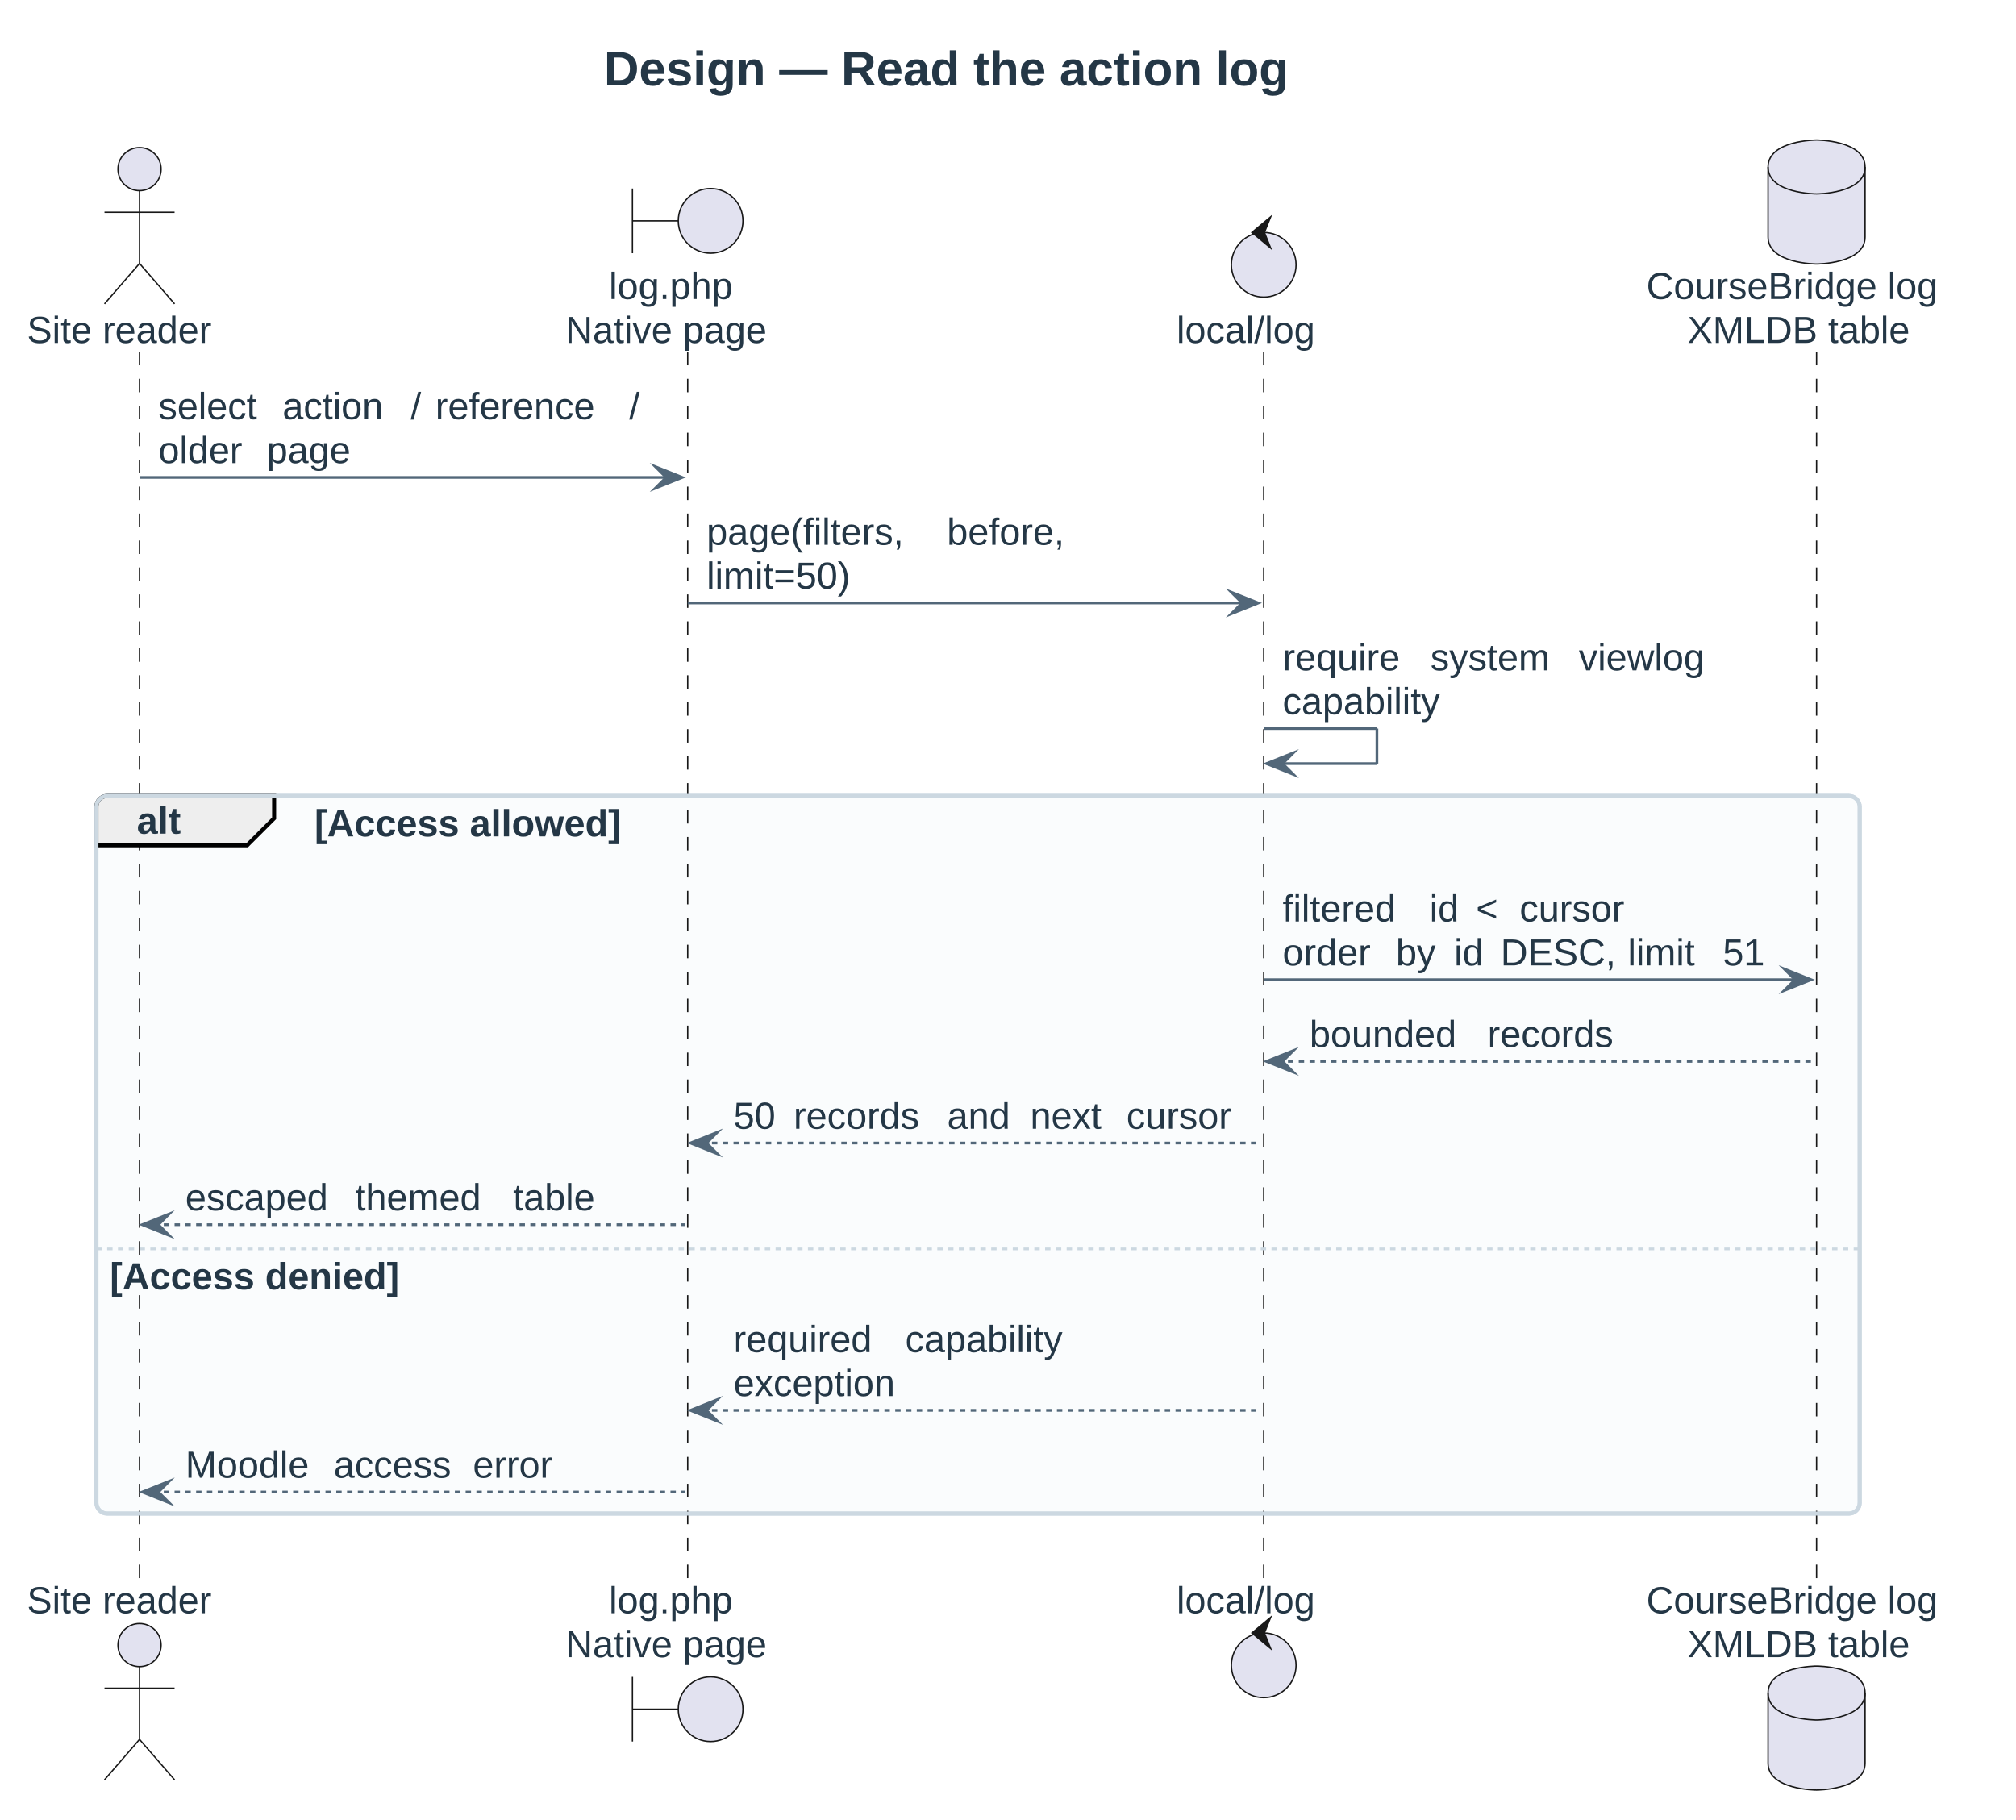
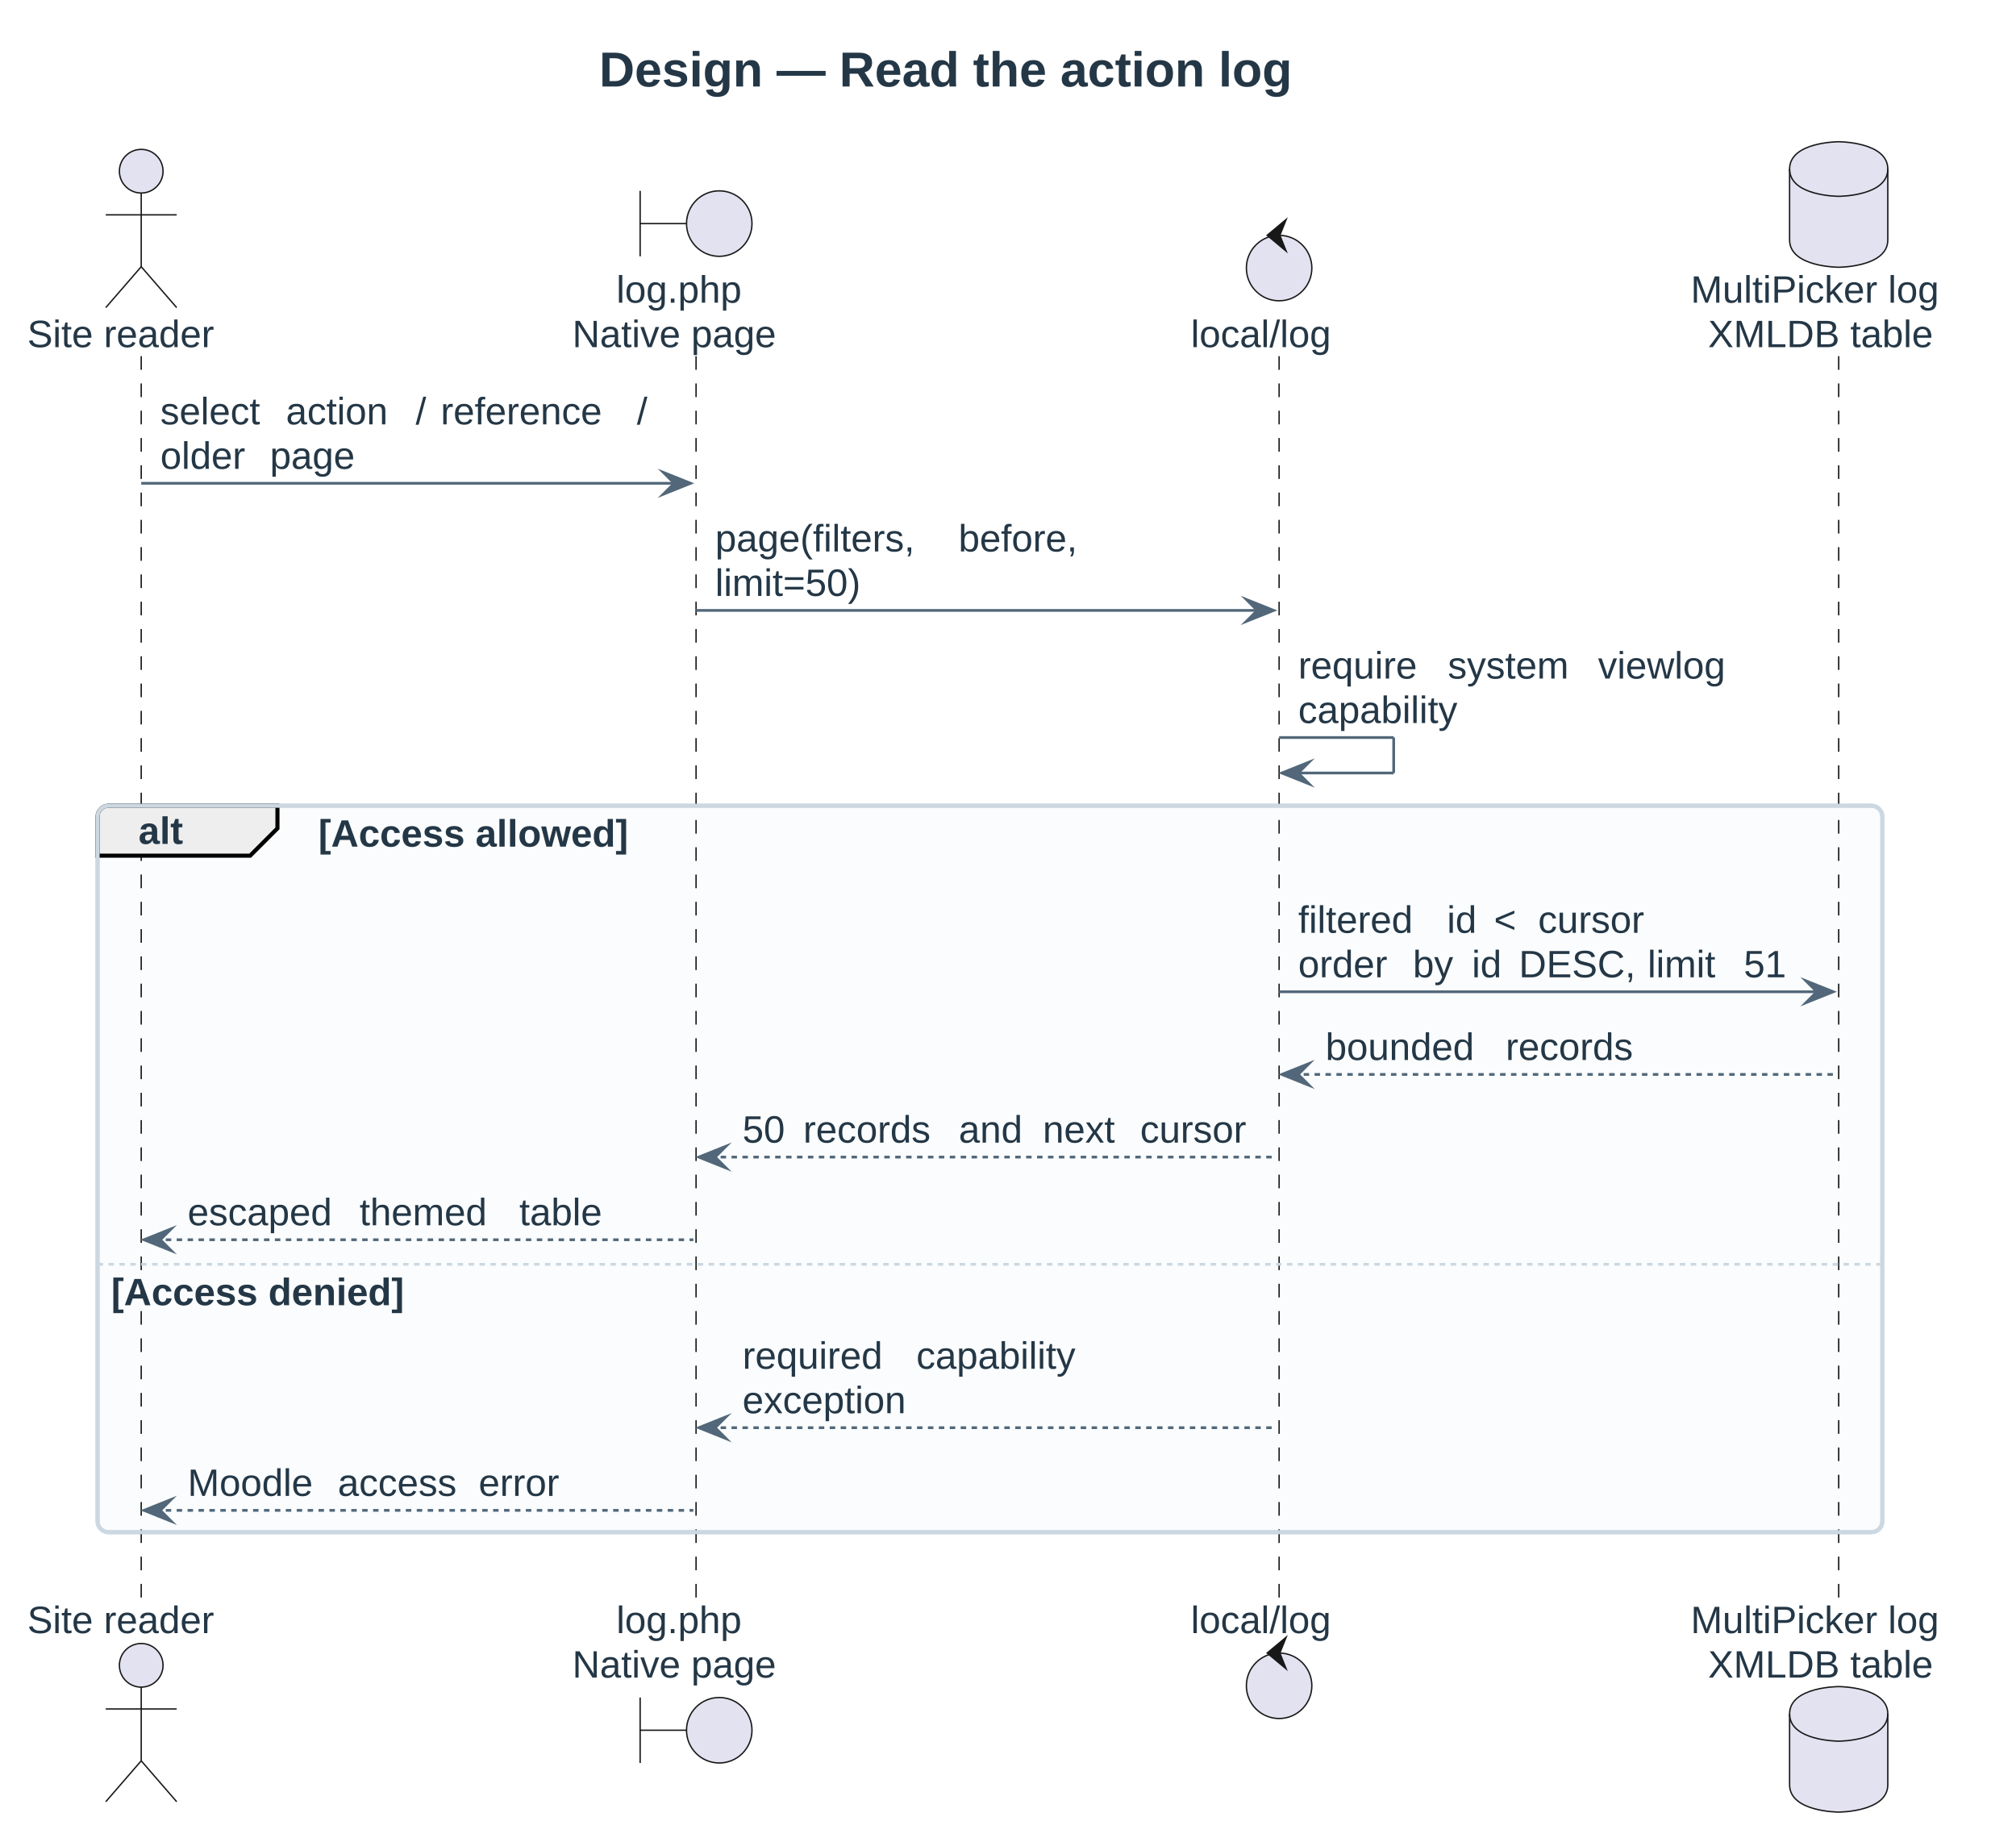
- <svg xmlns="http://www.w3.org/2000/svg" version="1.1" data-diagram-type="SEQUENCE" style="width:748px;height:675px;background:#FFFFFF;" width="748px" height="675px" viewBox="0 0 748 675" zoomAndPan="magnify" preserveAspectRatio="none" contentStyleType="text/css">
+ <svg xmlns="http://www.w3.org/2000/svg" version="1.1" data-diagram-type="SEQUENCE" style="width:739px;height:675px;background:#FFFFFF;" width="739px" height="675px" viewBox="0 0 739 675" zoomAndPan="magnify" preserveAspectRatio="none" contentStyleType="text/css">
  <defs />
  <g font-family="sans-serif" lengthAdjust="spacing">
    <g class="title" data-source-line="3">
-       <text x="224.087" y="31.708" fill="#243746" font-size="18" textLength="297.984" font-weight="700" font-family="Arial">Design — Read the action log</text>
+       <text x="219.64" y="31.708" fill="#243746" font-size="18" textLength="297.984" font-weight="700" font-family="Arial">Design — Read the action log</text>
    </g>
    <rect x="35.767" y="295.328" width="654.238" height="266.266" fill="#FAFCFD" style="stroke:#FAFCFD;stroke-width:1;" rx="4" ry="4" />
    <rect x="35.767" y="295.328" width="654.238" height="266.266" fill="none" style="stroke:#CCD8E1;stroke-width:1.5;" rx="4" ry="4" />
    <g>
      <rect x="48.267" y="130.547" width="8" height="455.047" fill="#000" fill-opacity="0" />
      <line x1="51.767" y1="130.547" x2="51.767" y2="585.594" style="stroke:#181818;stroke-width:0.5;stroke-dasharray:5,5;" />
    </g>
    <g>
      <rect x="251.655" y="130.547" width="8" height="455.047" fill="#000" fill-opacity="0" />
      <line x1="255.155" y1="130.547" x2="255.155" y2="585.594" style="stroke:#181818;stroke-width:0.5;stroke-dasharray:5,5;" />
    </g>
    <g>
      <rect x="465.38" y="130.547" width="8" height="455.047" fill="#000" fill-opacity="0" />
      <line x1="468.88" y1="130.547" x2="468.88" y2="585.594" style="stroke:#181818;stroke-width:0.5;stroke-dasharray:5,5;" />
    </g>
    <g>
      <rect x="670.505" y="130.547" width="8" height="455.047" fill="#000" fill-opacity="0" />
      <line x1="674.005" y1="130.547" x2="674.005" y2="585.594" style="stroke:#181818;stroke-width:0.5;stroke-dasharray:5,5;" />
    </g>
    <text x="10" y="127.245" fill="#243746" font-size="14" textLength="77.533" font-family="Arial">Site reader</text>
    <ellipse cx="51.767" cy="62.75" rx="8" ry="8" fill="#E2E2F0" style="stroke:#181818;stroke-width:0.5;" />
    <path d="M51.767,70.75 L51.767,97.75 M38.767,78.75 L64.767,78.75 M51.767,97.75 L38.767,112.75 M51.767,97.75 L64.767,112.75" style="stroke:#181818;stroke-width:0.5;" fill="none" />
    <text x="225.936" y="110.948" fill="#243746" font-size="14" textLength="52.438" font-family="Arial">log.php</text>
    <text x="209.783" y="127.245" fill="#243746" font-size="14" textLength="84.745" font-family="Arial">Native page</text>
    <path d="M234.655,69.953 L234.655,93.953 M234.655,81.953 L251.655,81.953" style="stroke:#181818;stroke-width:0.5;" fill="none" />
    <ellipse cx="263.655" cy="81.953" rx="12" ry="12" fill="#E2E2F0" style="stroke:#181818;stroke-width:0.5;" />
    <text x="436.54" y="127.245" fill="#243746" font-size="14" textLength="58.68" font-family="Arial">local/log</text>
    <ellipse cx="468.88" cy="98.25" rx="12" ry="12" fill="#E2E2F0" style="stroke:#181818;stroke-width:0.5;" />
    <polygon points="464.88,86.25,470.88,81.25,468.88,86.25,470.88,91.25,464.88,86.25" fill="#181818" style="stroke:#181818;stroke-width:1;stroke-linejoin:miter;stroke-miterlimit:10;" />
-     <text x="610.852" y="110.948" fill="#243746" font-size="14" textLength="120.306" font-family="Arial">CourseBridge log</text>
+     <text x="619.746" y="110.948" fill="#243746" font-size="14" textLength="102.519" font-family="Arial">MultiPicker log</text>
    <text x="626.124" y="127.245" fill="#243746" font-size="14" textLength="89.763" font-family="Arial">XMLDB table</text>
    <path d="M656.005,61.953 C656.005,51.953 674.005,51.953 674.005,51.953 C674.005,51.953 692.005,51.953 692.005,61.953 L692.005,87.953 C692.005,97.953 674.005,97.953 674.005,97.953 C674.005,97.953 656.005,97.953 656.005,87.953 L656.005,61.953" style="stroke:#181818;stroke-width:0.5;" fill="#E2E2F0" />
    <path d="M656.005,61.953 C656.005,71.953 674.005,71.953 674.005,71.953 C674.005,71.953 692.005,71.953 692.005,61.953" style="stroke:#181818;stroke-width:0.5;" fill="none" />
    <text x="10" y="598.589" fill="#243746" font-size="14" textLength="77.533" font-family="Arial">Site reader</text>
    <ellipse cx="51.767" cy="610.391" rx="8" ry="8" fill="#E2E2F0" style="stroke:#181818;stroke-width:0.5;" />
    <path d="M51.767,618.391 L51.767,645.391 M38.767,626.391 L64.767,626.391 M51.767,645.391 L38.767,660.391 M51.767,645.391 L64.767,660.391" style="stroke:#181818;stroke-width:0.5;" fill="none" />
    <text x="225.936" y="598.589" fill="#243746" font-size="14" textLength="52.438" font-family="Arial">log.php</text>
    <text x="209.783" y="614.886" fill="#243746" font-size="14" textLength="84.745" font-family="Arial">Native page</text>
    <path d="M234.655,622.188 L234.655,646.188 M234.655,634.188 L251.655,634.188" style="stroke:#181818;stroke-width:0.5;" fill="none" />
    <ellipse cx="263.655" cy="634.188" rx="12" ry="12" fill="#E2E2F0" style="stroke:#181818;stroke-width:0.5;" />
    <text x="436.54" y="598.589" fill="#243746" font-size="14" textLength="58.68" font-family="Arial">local/log</text>
    <ellipse cx="468.88" cy="617.891" rx="12" ry="12" fill="#E2E2F0" style="stroke:#181818;stroke-width:0.5;" />
    <polygon points="464.88,605.891,470.88,600.891,468.88,605.891,470.88,610.891,464.88,605.891" fill="#181818" style="stroke:#181818;stroke-width:1;stroke-linejoin:miter;stroke-miterlimit:10;" />
-     <text x="610.852" y="598.589" fill="#243746" font-size="14" textLength="120.306" font-family="Arial">CourseBridge log</text>
+     <text x="619.746" y="598.589" fill="#243746" font-size="14" textLength="102.519" font-family="Arial">MultiPicker log</text>
    <text x="626.124" y="614.886" fill="#243746" font-size="14" textLength="89.763" font-family="Arial">XMLDB table</text>
    <path d="M656.005,628.188 C656.005,618.188 674.005,618.188 674.005,618.188 C674.005,618.188 692.005,618.188 692.005,628.188 L692.005,654.188 C692.005,664.188 674.005,664.188 674.005,664.188 C674.005,664.188 656.005,664.188 656.005,654.188 L656.005,628.188" style="stroke:#181818;stroke-width:0.5;" fill="#E2E2F0" />
    <path d="M656.005,628.188 C656.005,638.188 674.005,638.188 674.005,638.188 C674.005,638.188 692.005,638.188 692.005,628.188" style="stroke:#181818;stroke-width:0.5;" fill="none" />
    <polygon points="243.155,173.141,253.155,177.141,243.155,181.141,247.155,177.141" fill="#526779" style="stroke:#526779;stroke-width:1;stroke-linejoin:miter;stroke-miterlimit:10;" />
    <line x1="51.767" y1="177.141" x2="249.155" y2="177.141" style="stroke:#526779;stroke-width:1;" />
    <text x="58.767" y="155.542" fill="#243746" font-size="14" textLength="41.597" font-family="Arial">select</text>
    <text x="100.363" y="155.542" fill="#243746" font-size="14" font-family="Arial"> </text>
    <text x="104.813" y="155.542" fill="#243746" font-size="14" textLength="43.094" font-family="Arial">action</text>
    <text x="147.907" y="155.542" fill="#243746" font-size="14" font-family="Arial"> </text>
    <text x="152.357" y="155.542" fill="#243746" font-size="14" font-family="Arial">/</text>
    <text x="157.074" y="155.542" fill="#243746" font-size="14" font-family="Arial"> </text>
    <text x="161.524" y="155.542" fill="#243746" font-size="14" textLength="67.464" font-family="Arial">reference</text>
    <text x="228.988" y="155.542" fill="#243746" font-size="14" font-family="Arial"> </text>
    <text x="233.438" y="155.542" fill="#243746" font-size="14" font-family="Arial">/</text>
    <text x="58.767" y="171.839" fill="#243746" font-size="14" textLength="35.711" font-family="Arial">older</text>
    <text x="94.478" y="171.839" fill="#243746" font-size="14" font-family="Arial"> </text>
    <text x="98.928" y="171.839" fill="#243746" font-size="14" textLength="34.966" font-family="Arial">page</text>
    <polygon points="456.88,219.734,466.88,223.734,456.88,227.734,460.88,223.734" fill="#526779" style="stroke:#526779;stroke-width:1;stroke-linejoin:miter;stroke-miterlimit:10;" />
    <line x1="255.155" y1="223.734" x2="462.88" y2="223.734" style="stroke:#526779;stroke-width:1;" />
    <text x="262.155" y="202.136" fill="#243746" font-size="14" textLength="84.738" font-family="Arial">page(filters,</text>
    <text x="346.894" y="202.136" fill="#243746" font-size="14" font-family="Arial"> </text>
    <text x="351.344" y="202.136" fill="#243746" font-size="14" textLength="49.813" font-family="Arial">before,</text>
    <text x="262.155" y="218.433" fill="#243746" font-size="14" textLength="65.803" font-family="Arial">limit=50)</text>
    <line x1="468.88" y1="270.328" x2="510.88" y2="270.328" style="stroke:#526779;stroke-width:1;" />
    <line x1="510.88" y1="270.328" x2="510.88" y2="283.328" style="stroke:#526779;stroke-width:1;" />
    <line x1="469.88" y1="283.328" x2="510.88" y2="283.328" style="stroke:#526779;stroke-width:1;" />
    <polygon points="479.88,279.328,469.88,283.328,479.88,287.328,475.88,283.328" fill="#526779" style="stroke:#526779;stroke-width:1;stroke-linejoin:miter;stroke-miterlimit:10;" />
    <text x="475.88" y="248.729" fill="#243746" font-size="14" textLength="50.388" font-family="Arial">require</text>
    <text x="526.268" y="248.729" fill="#243746" font-size="14" font-family="Arial"> </text>
    <text x="530.718" y="248.729" fill="#243746" font-size="14" textLength="50.613" font-family="Arial">system</text>
    <text x="581.331" y="248.729" fill="#243746" font-size="14" font-family="Arial"> </text>
    <text x="585.781" y="248.729" fill="#243746" font-size="14" textLength="53.58" font-family="Arial">viewlog</text>
    <text x="475.88" y="265.026" fill="#243746" font-size="14" textLength="68.072" font-family="Arial">capability</text>
    <path d="M39.767,295.328 L101.705,295.328 L101.705,303.625 L91.705,313.625 L35.767,313.625 L35.767,299.328 A4,4 0 0 1 39.767,295.328" style="stroke:#000;stroke-width:1.5;" fill="#EEE" />
    <rect x="35.767" y="295.328" width="654.238" height="266.266" fill="none" style="stroke:#CCD8E1;stroke-width:1.5;" rx="4" ry="4" />
    <text x="50.767" y="309.323" fill="#243746" font-size="14" textLength="20.938" font-weight="700" font-family="Arial">alt</text>
    <text x="116.705" y="310.323" fill="#243746" font-size="14" textLength="132.378" font-weight="700" font-family="Arial">[Access allowed]</text>
    <polygon points="662.005,359.516,672.005,363.516,662.005,367.516,666.005,363.516" fill="#526779" style="stroke:#526779;stroke-width:1;stroke-linejoin:miter;stroke-miterlimit:10;" />
    <line x1="468.88" y1="363.516" x2="668.005" y2="363.516" style="stroke:#526779;stroke-width:1;" />
    <text x="475.88" y="341.917" fill="#243746" font-size="14" textLength="50.066" font-family="Arial">filtered</text>
    <text x="525.946" y="341.917" fill="#243746" font-size="14" font-family="Arial"> </text>
    <text x="530.396" y="341.917" fill="#243746" font-size="14" textLength="12.776" font-family="Arial">id</text>
    <text x="543.173" y="341.917" fill="#243746" font-size="14" font-family="Arial"> </text>
    <text x="547.623" y="341.917" fill="#243746" font-size="14" font-family="Arial">&lt;</text>
    <text x="559.354" y="341.917" fill="#243746" font-size="14" font-family="Arial"> </text>
    <text x="563.804" y="341.917" fill="#243746" font-size="14" textLength="43.941" font-family="Arial">cursor</text>
    <text x="475.88" y="358.214" fill="#243746" font-size="14" textLength="37.577" font-family="Arial">order</text>
    <text x="513.457" y="358.214" fill="#243746" font-size="14" font-family="Arial"> </text>
    <text x="517.907" y="358.214" fill="#243746" font-size="14" textLength="17.172" font-family="Arial">by</text>
    <text x="535.079" y="358.214" fill="#243746" font-size="14" font-family="Arial"> </text>
    <text x="539.529" y="358.214" fill="#243746" font-size="14" textLength="12.776" font-family="Arial">id</text>
    <text x="552.306" y="358.214" fill="#243746" font-size="14" font-family="Arial"> </text>
    <text x="556.756" y="358.214" fill="#243746" font-size="14" textLength="42.738" font-family="Arial">DESC,</text>
    <text x="599.494" y="358.214" fill="#243746" font-size="14" font-family="Arial"> </text>
    <text x="603.944" y="358.214" fill="#243746" font-size="14" textLength="30.796" font-family="Arial">limit</text>
    <text x="634.74" y="358.214" fill="#243746" font-size="14" font-family="Arial"> </text>
    <text x="639.19" y="358.214" fill="#243746" font-size="14" textLength="17.814" font-family="Arial">51</text>
    <polygon points="479.88,389.813,469.88,393.813,479.88,397.813,475.88,393.813" fill="#526779" style="stroke:#526779;stroke-width:1;stroke-linejoin:miter;stroke-miterlimit:10;" />
    <line x1="473.88" y1="393.813" x2="673.005" y2="393.813" style="stroke:#526779;stroke-width:1;stroke-dasharray:2,2;" />
    <text x="485.88" y="388.511" fill="#243746" font-size="14" textLength="61.585" font-family="Arial">bounded</text>
    <text x="547.465" y="388.511" fill="#243746" font-size="14" font-family="Arial"> </text>
    <text x="551.915" y="388.511" fill="#243746" font-size="14" textLength="52.568" font-family="Arial">records</text>
    <polygon points="266.155,420.109,256.155,424.109,266.155,428.109,262.155,424.109" fill="#526779" style="stroke:#526779;stroke-width:1;stroke-linejoin:miter;stroke-miterlimit:10;" />
    <line x1="260.155" y1="424.109" x2="467.88" y2="424.109" style="stroke:#526779;stroke-width:1;stroke-dasharray:2,2;" />
    <text x="272.155" y="418.808" fill="#243746" font-size="14" textLength="17.814" font-family="Arial">50</text>
    <text x="289.97" y="418.808" fill="#243746" font-size="14" font-family="Arial"> </text>
    <text x="294.42" y="418.808" fill="#243746" font-size="14" textLength="52.568" font-family="Arial">records</text>
    <text x="346.988" y="418.808" fill="#243746" font-size="14" font-family="Arial"> </text>
    <text x="351.438" y="418.808" fill="#243746" font-size="14" textLength="26.339" font-family="Arial">and</text>
    <text x="377.777" y="418.808" fill="#243746" font-size="14" font-family="Arial"> </text>
    <text x="382.228" y="418.808" fill="#243746" font-size="14" textLength="31.261" font-family="Arial">next</text>
    <text x="413.488" y="418.808" fill="#243746" font-size="14" font-family="Arial"> </text>
    <text x="417.938" y="418.808" fill="#243746" font-size="14" textLength="43.941" font-family="Arial">cursor</text>
    <polygon points="62.767,450.406,52.767,454.406,62.767,458.406,58.767,454.406" fill="#526779" style="stroke:#526779;stroke-width:1;stroke-linejoin:miter;stroke-miterlimit:10;" />
    <line x1="56.767" y1="454.406" x2="254.155" y2="454.406" style="stroke:#526779;stroke-width:1;stroke-dasharray:2,2;" />
    <text x="68.767" y="449.104" fill="#243746" font-size="14" textLength="58.57" font-family="Arial">escaped</text>
    <text x="127.337" y="449.104" fill="#243746" font-size="14" font-family="Arial"> </text>
    <text x="131.787" y="449.104" fill="#243746" font-size="14" textLength="54.113" font-family="Arial">themed</text>
    <text x="185.9" y="449.104" fill="#243746" font-size="14" font-family="Arial"> </text>
    <text x="190.351" y="449.104" fill="#243746" font-size="14" textLength="35.458" font-family="Arial">table</text>
    <line x1="35.767" y1="463.406" x2="690.005" y2="463.406" style="stroke:#CCD8E1;stroke-width:1;stroke-dasharray:2,2;" />
    <text x="40.767" y="478.401" fill="#243746" font-size="14" textLength="125.063" font-weight="700" font-family="Arial">[Access denied]</text>
    <polygon points="266.155,519.297,256.155,523.297,266.155,527.297,262.155,523.297" fill="#526779" style="stroke:#526779;stroke-width:1;stroke-linejoin:miter;stroke-miterlimit:10;" />
    <line x1="260.155" y1="523.297" x2="467.88" y2="523.297" style="stroke:#526779;stroke-width:1;stroke-dasharray:2,2;" />
    <text x="272.155" y="501.698" fill="#243746" font-size="14" textLength="59.274" font-family="Arial">required</text>
    <text x="331.43" y="501.698" fill="#243746" font-size="14" font-family="Arial"> </text>
    <text x="335.88" y="501.698" fill="#243746" font-size="14" textLength="68.072" font-family="Arial">capability</text>
    <text x="272.155" y="517.995" fill="#243746" font-size="14" textLength="68.913" font-family="Arial">exception</text>
    <polygon points="62.767,549.594,52.767,553.594,62.767,557.594,58.767,553.594" fill="#526779" style="stroke:#526779;stroke-width:1;stroke-linejoin:miter;stroke-miterlimit:10;" />
    <line x1="56.767" y1="553.594" x2="254.155" y2="553.594" style="stroke:#526779;stroke-width:1;stroke-dasharray:2,2;" />
    <text x="68.767" y="548.292" fill="#243746" font-size="14" textLength="50.6" font-family="Arial">Moodle</text>
    <text x="119.366" y="548.292" fill="#243746" font-size="14" font-family="Arial"> </text>
    <text x="123.816" y="548.292" fill="#243746" font-size="14" textLength="47.175" font-family="Arial">access</text>
    <text x="170.991" y="548.292" fill="#243746" font-size="14" font-family="Arial"> </text>
    <text x="175.441" y="548.292" fill="#243746" font-size="14" textLength="34.446" font-family="Arial">error</text>
  </g>
</svg>
